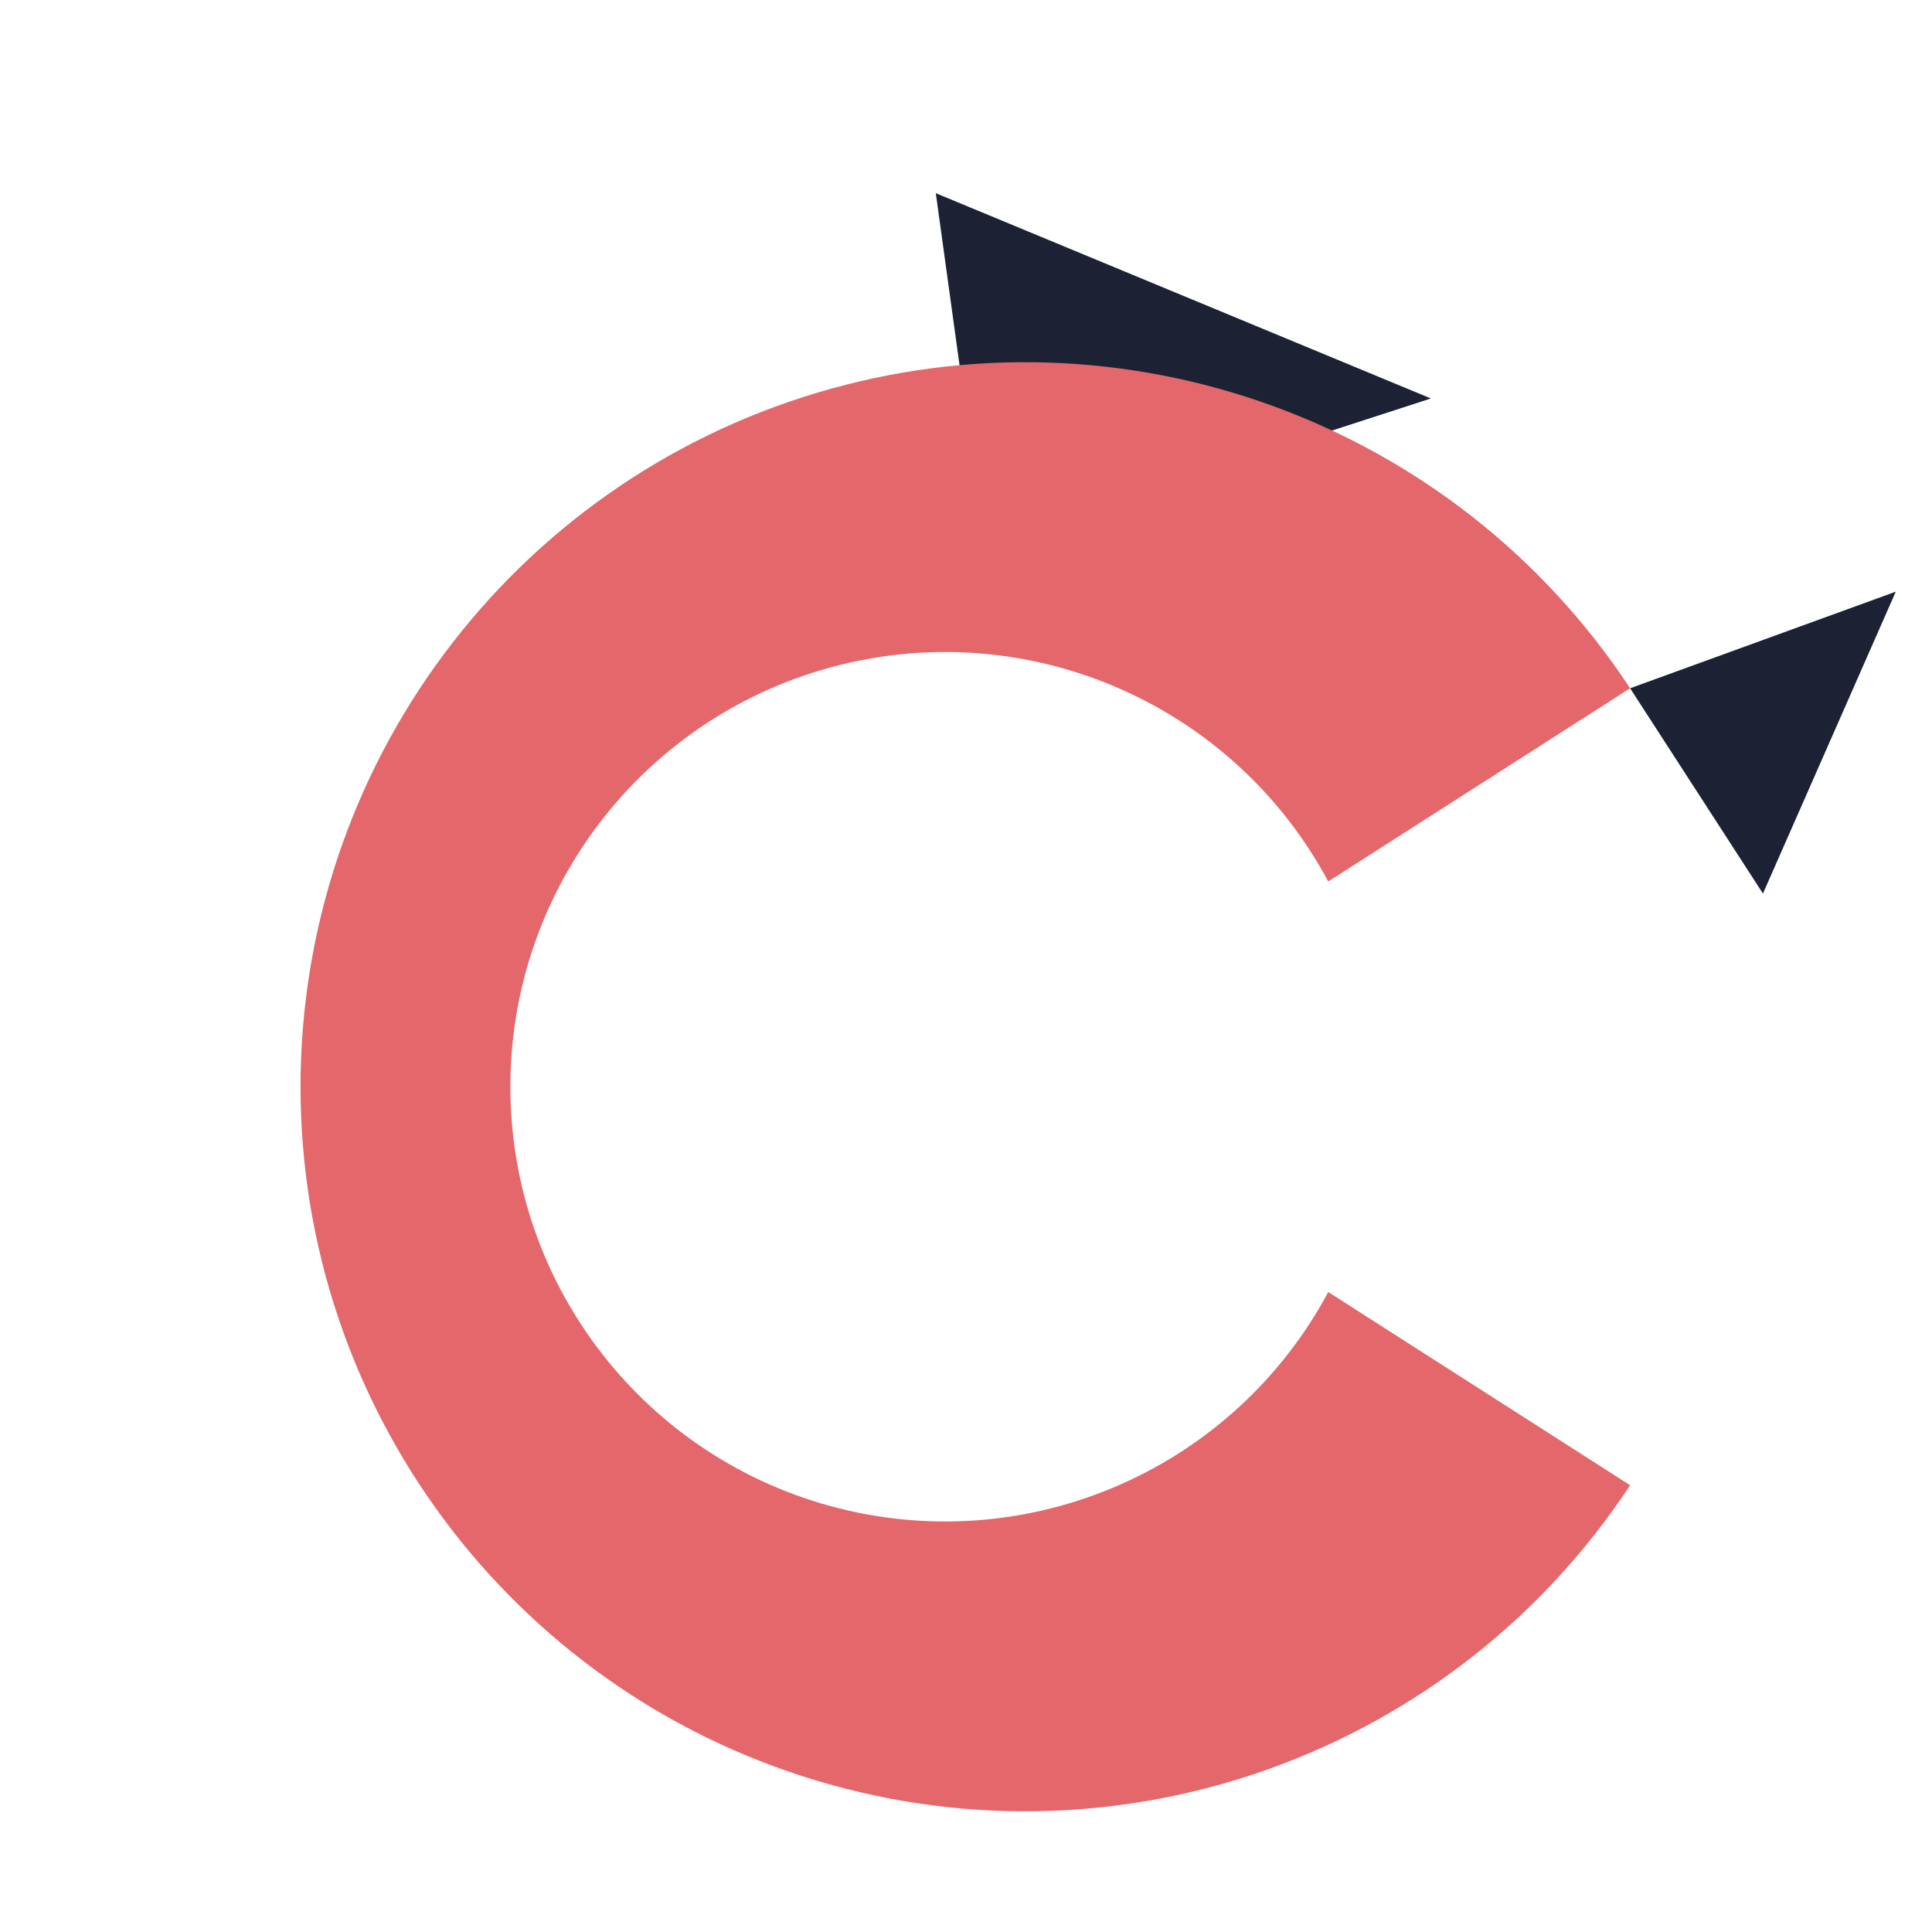
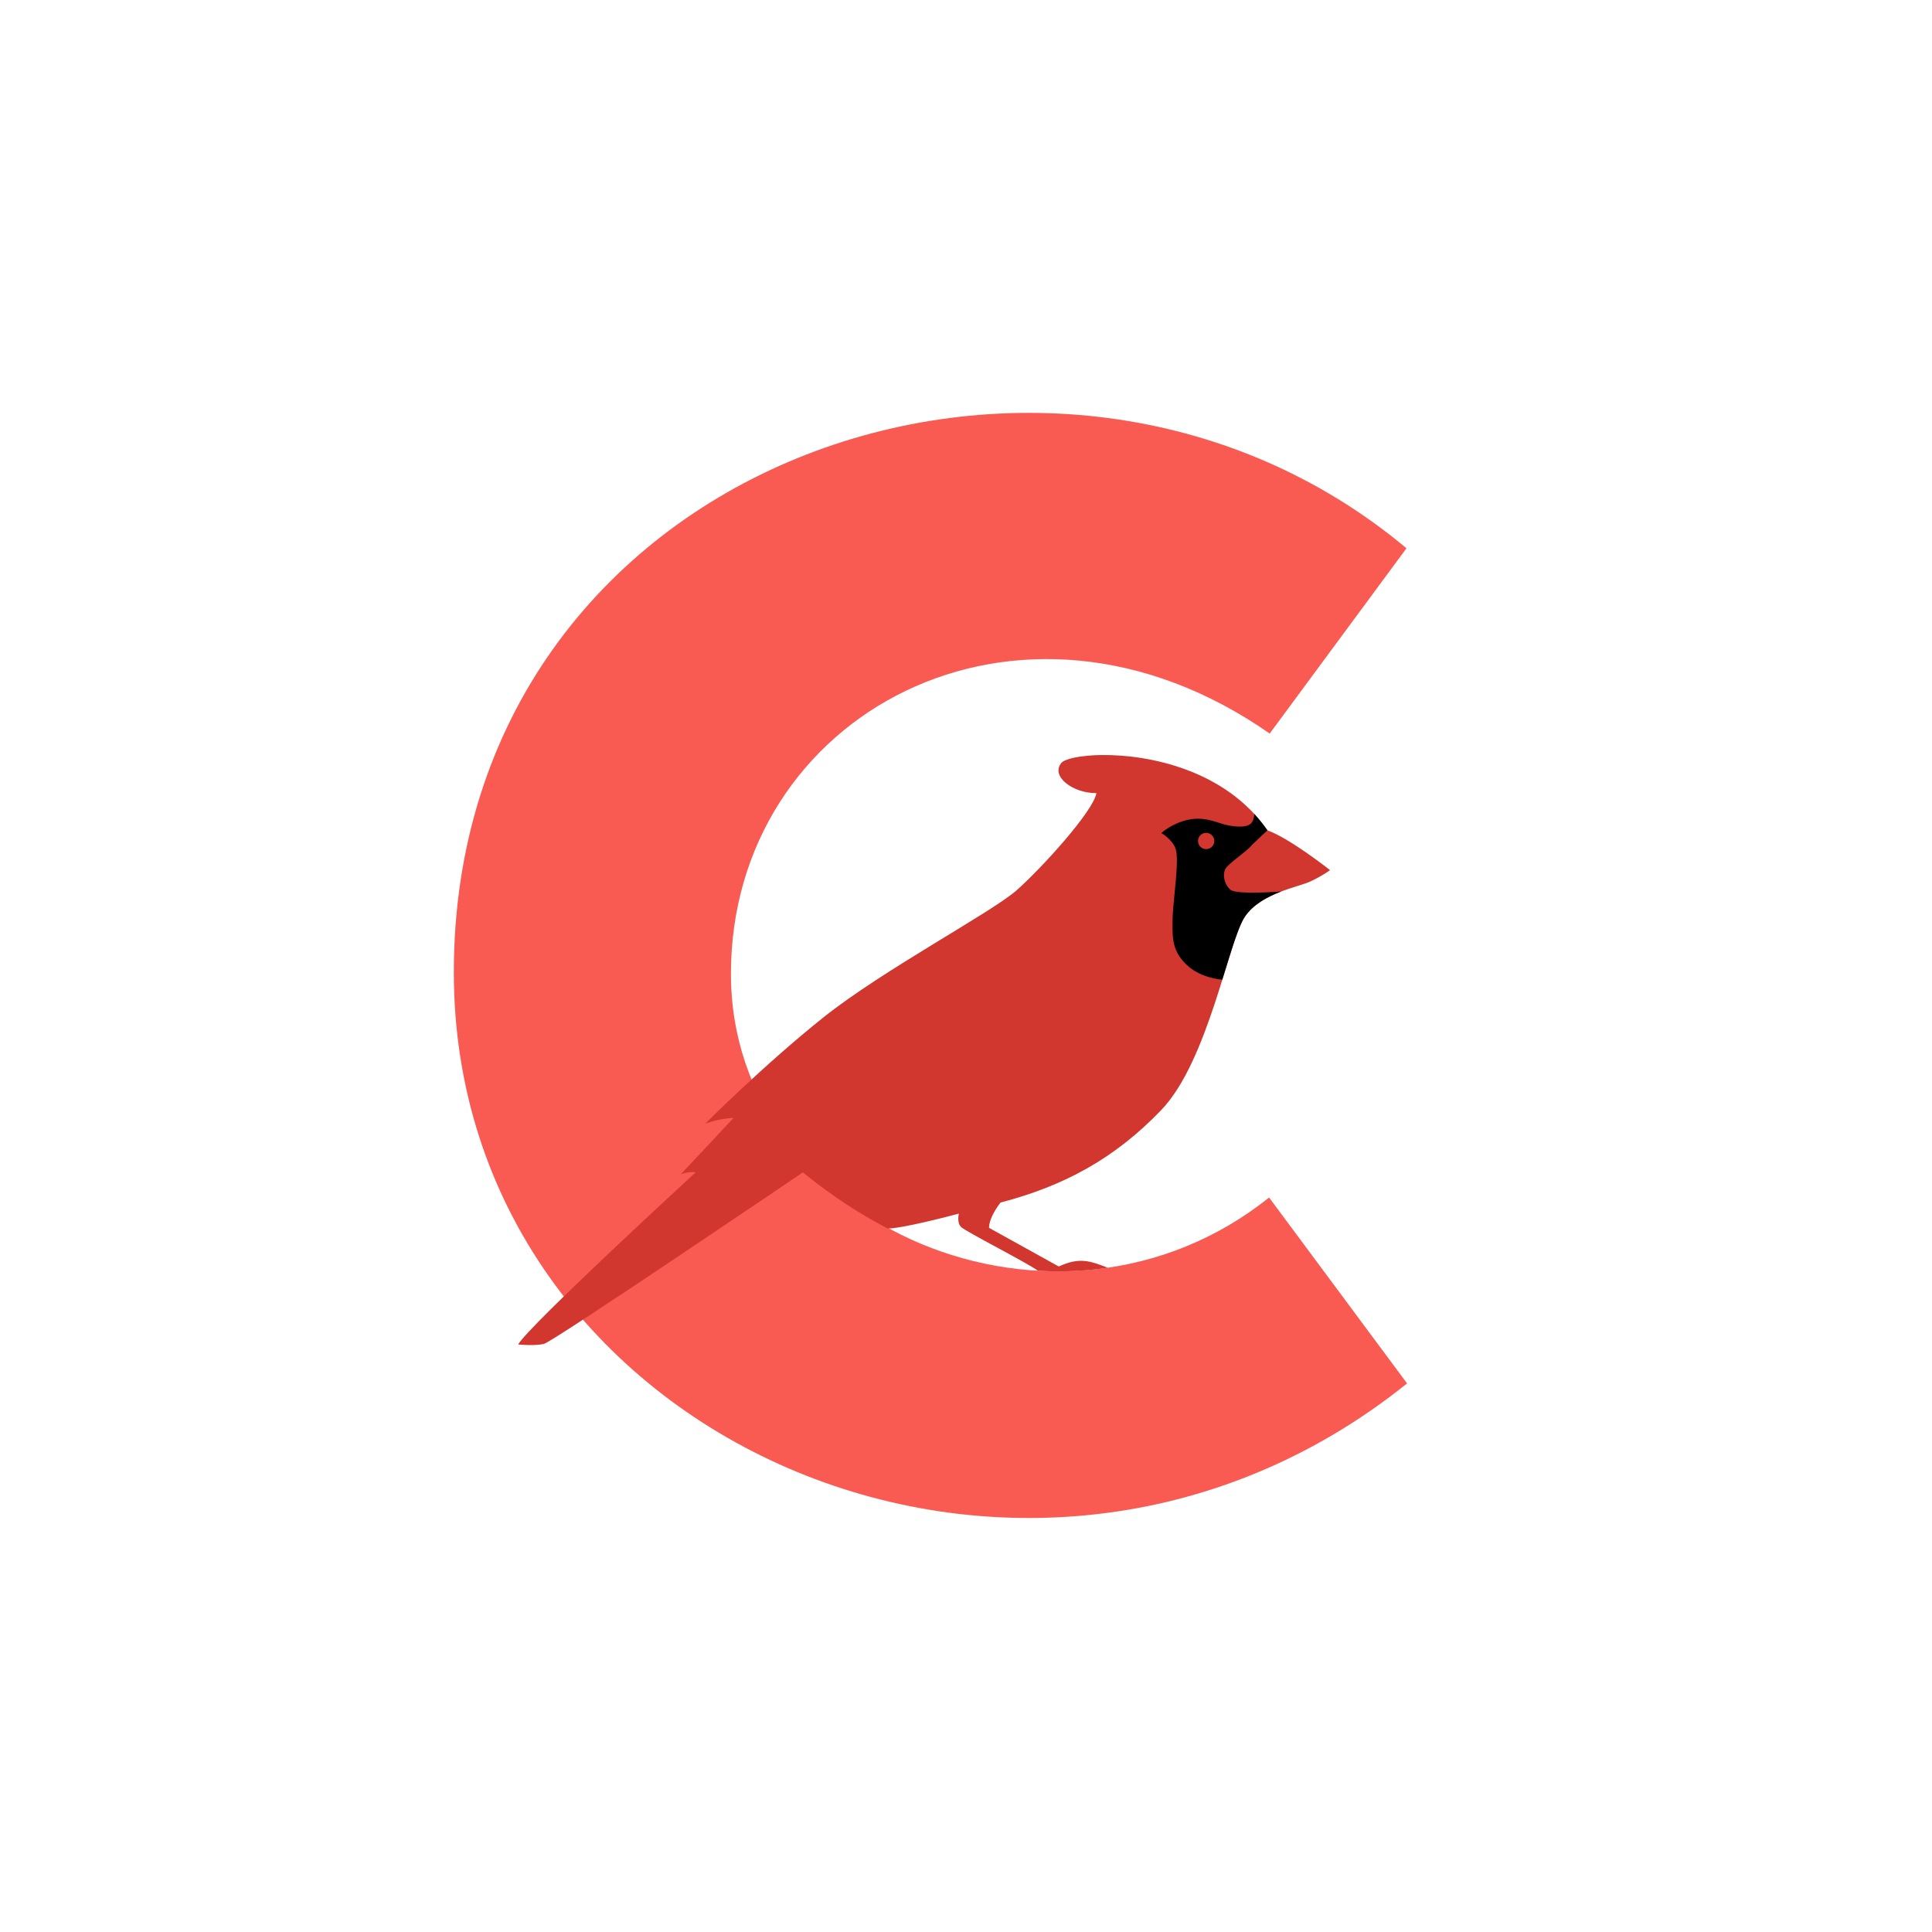
- <svg xmlns="http://www.w3.org/2000/svg" viewBox="0 0 32 32" width="32" height="32">
-   <path d="M15.5 3.2l8.2 3.4-7.4 2.4z" fill="#1c2233" />
-   <path d="M27 11.4a12 12 0 1 0 0 13.2l-5-3.2a7.2 7.2 0 1 1 0-6.8z" fill="#e4676b" />
-   <path d="M27 11.4l4.4-1.6-2.2 5z" fill="#1c2233" />
+ <svg xmlns="http://www.w3.org/2000/svg" viewBox="0 0 270.933 270.933" width="32" height="32">
+   <path d="m 197.235,76.887 -19.179,25.983 c -35.287,-24.617 -75.595,-2.625 -75.553,33.737 0.041,35.569 46.021,54.894 75.468,31.327 l 19.349,26.068 C 143.888,236.94 63.718,201.888 63.643,136.453 63.56,64.722 147.738,35.467 197.235,76.887 Z" fill="#f95b53" />
+   <path d="m 154.495,105.881 c -3.018,0.036 -5.187,0.535 -5.664,1.118 -1.526,1.865 1.628,4.256 4.924,4.224 -0.416,2.522 -7.668,10.514 -11.186,13.622 -3.518,3.108 -18.716,11.15 -27.063,17.802 -8.347,6.651 -16.624,14.942 -16.624,14.942 0,0 1.763,-0.718 3.995,-0.824 l -7.404,7.908 c 0,0 1.143,-0.44 2.083,-0.267 0,0 -23.364,21.461 -24.897,24.137 -2e-6,0 2.333,0.234 3.632,-0.088 1.298,-0.322 36.298,-24.047 36.298,-24.047 3.987,3.244 7.971,5.842 11.914,7.874 2.218,-0.013 9.966,-2.092 9.966,-2.092 0,0 -0.326,1.233 0.298,1.871 0.61,0.624 9.42,5.101 10.792,6.145 3.375,0.185 6.642,0.06 9.797,-0.427 -2.397,-0.891 -3.883,-1.564 -6.877,-0.172 l -9.785,-5.422 c 0.011,-1.563 1.617,-3.549 1.617,-3.549 8.781,-2.285 15.975,-6.115 22.553,-12.99 6.578,-6.876 9.424,-23.73 11.71,-27.088 2.286,-3.358 7.487,-4.133 9.25,-4.976 1.763,-0.842 2.692,-1.558 2.692,-1.558 0,0 -5.59,-4.434 -8.78,-5.582 -5.855,-8.469 -16.599,-10.637 -23.238,-10.559 z" fill="#d1362f" />
+   <path d="m 175.898,114.15 c -0.009,0.235 -0.073,1 -0.528,1.38 -0.541,0.451 -1.564,0.481 -3.007,0.24 -1.443,-0.241 -3.207,-1.318 -5.613,-0.837 -2.406,0.481 -3.89,1.889 -3.89,1.889 0,0 1.559,0.886 2.011,2.23 0.55,1.634 -0.405,7.38 -0.435,9.906 -0.03,2.526 -0.12,4.48 2.152,6.507 1.911,1.705 4.695,1.914 4.819,1.922 1.269,-4.08 2.262,-7.51 3.163,-8.834 1.202,-1.766 3.209,-2.814 5.1,-3.537 -0.083,0.007 -6.325,0.498 -7.142,-0.256 -0.822,-0.759 -1.083,-1.94 -0.752,-2.782 0.331,-0.842 2.932,-2.421 3.834,-3.533 l 2.123,-2.008 c -0.568,-0.822 -1.183,-1.582 -1.835,-2.289 z m -6.753,2.643 a 1.143,1.143 0 0 1 1.143,1.143 1.143,1.143 0 0 1 -1.143,1.143 1.143,1.143 0 0 1 -1.143,-1.143 1.143,1.143 0 0 1 1.143,-1.143 z" fill="#000000" />
</svg>
